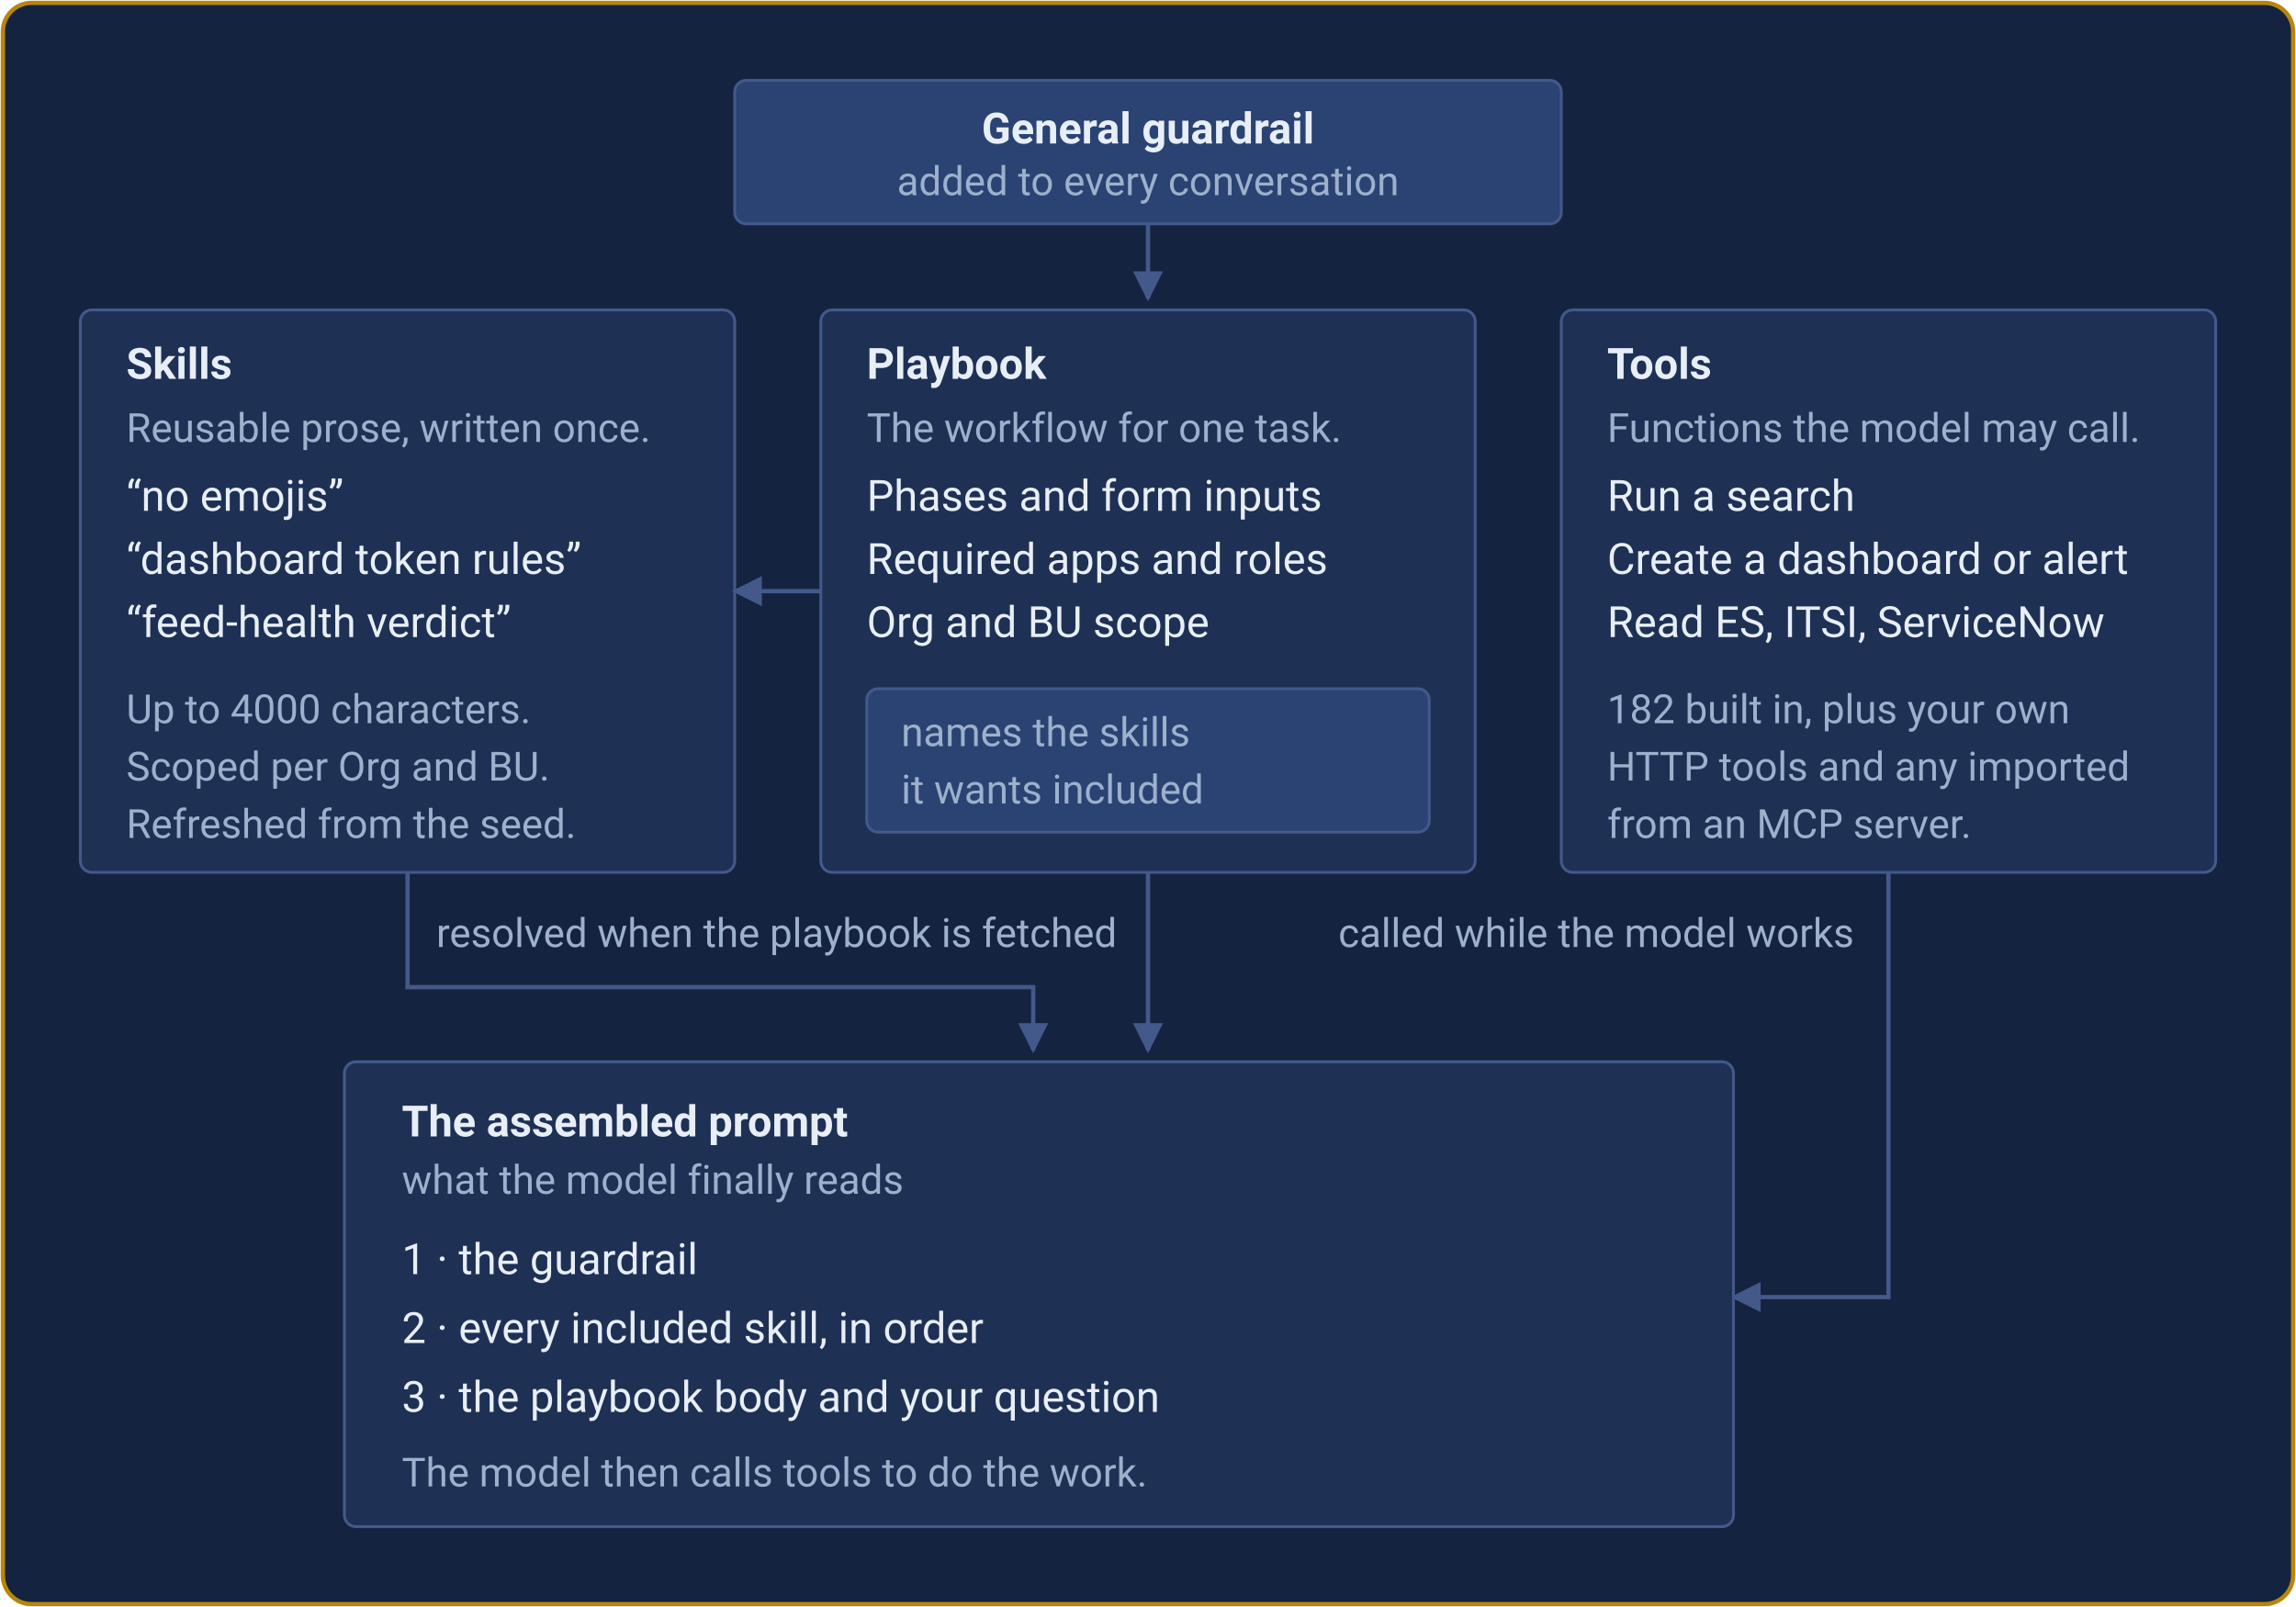
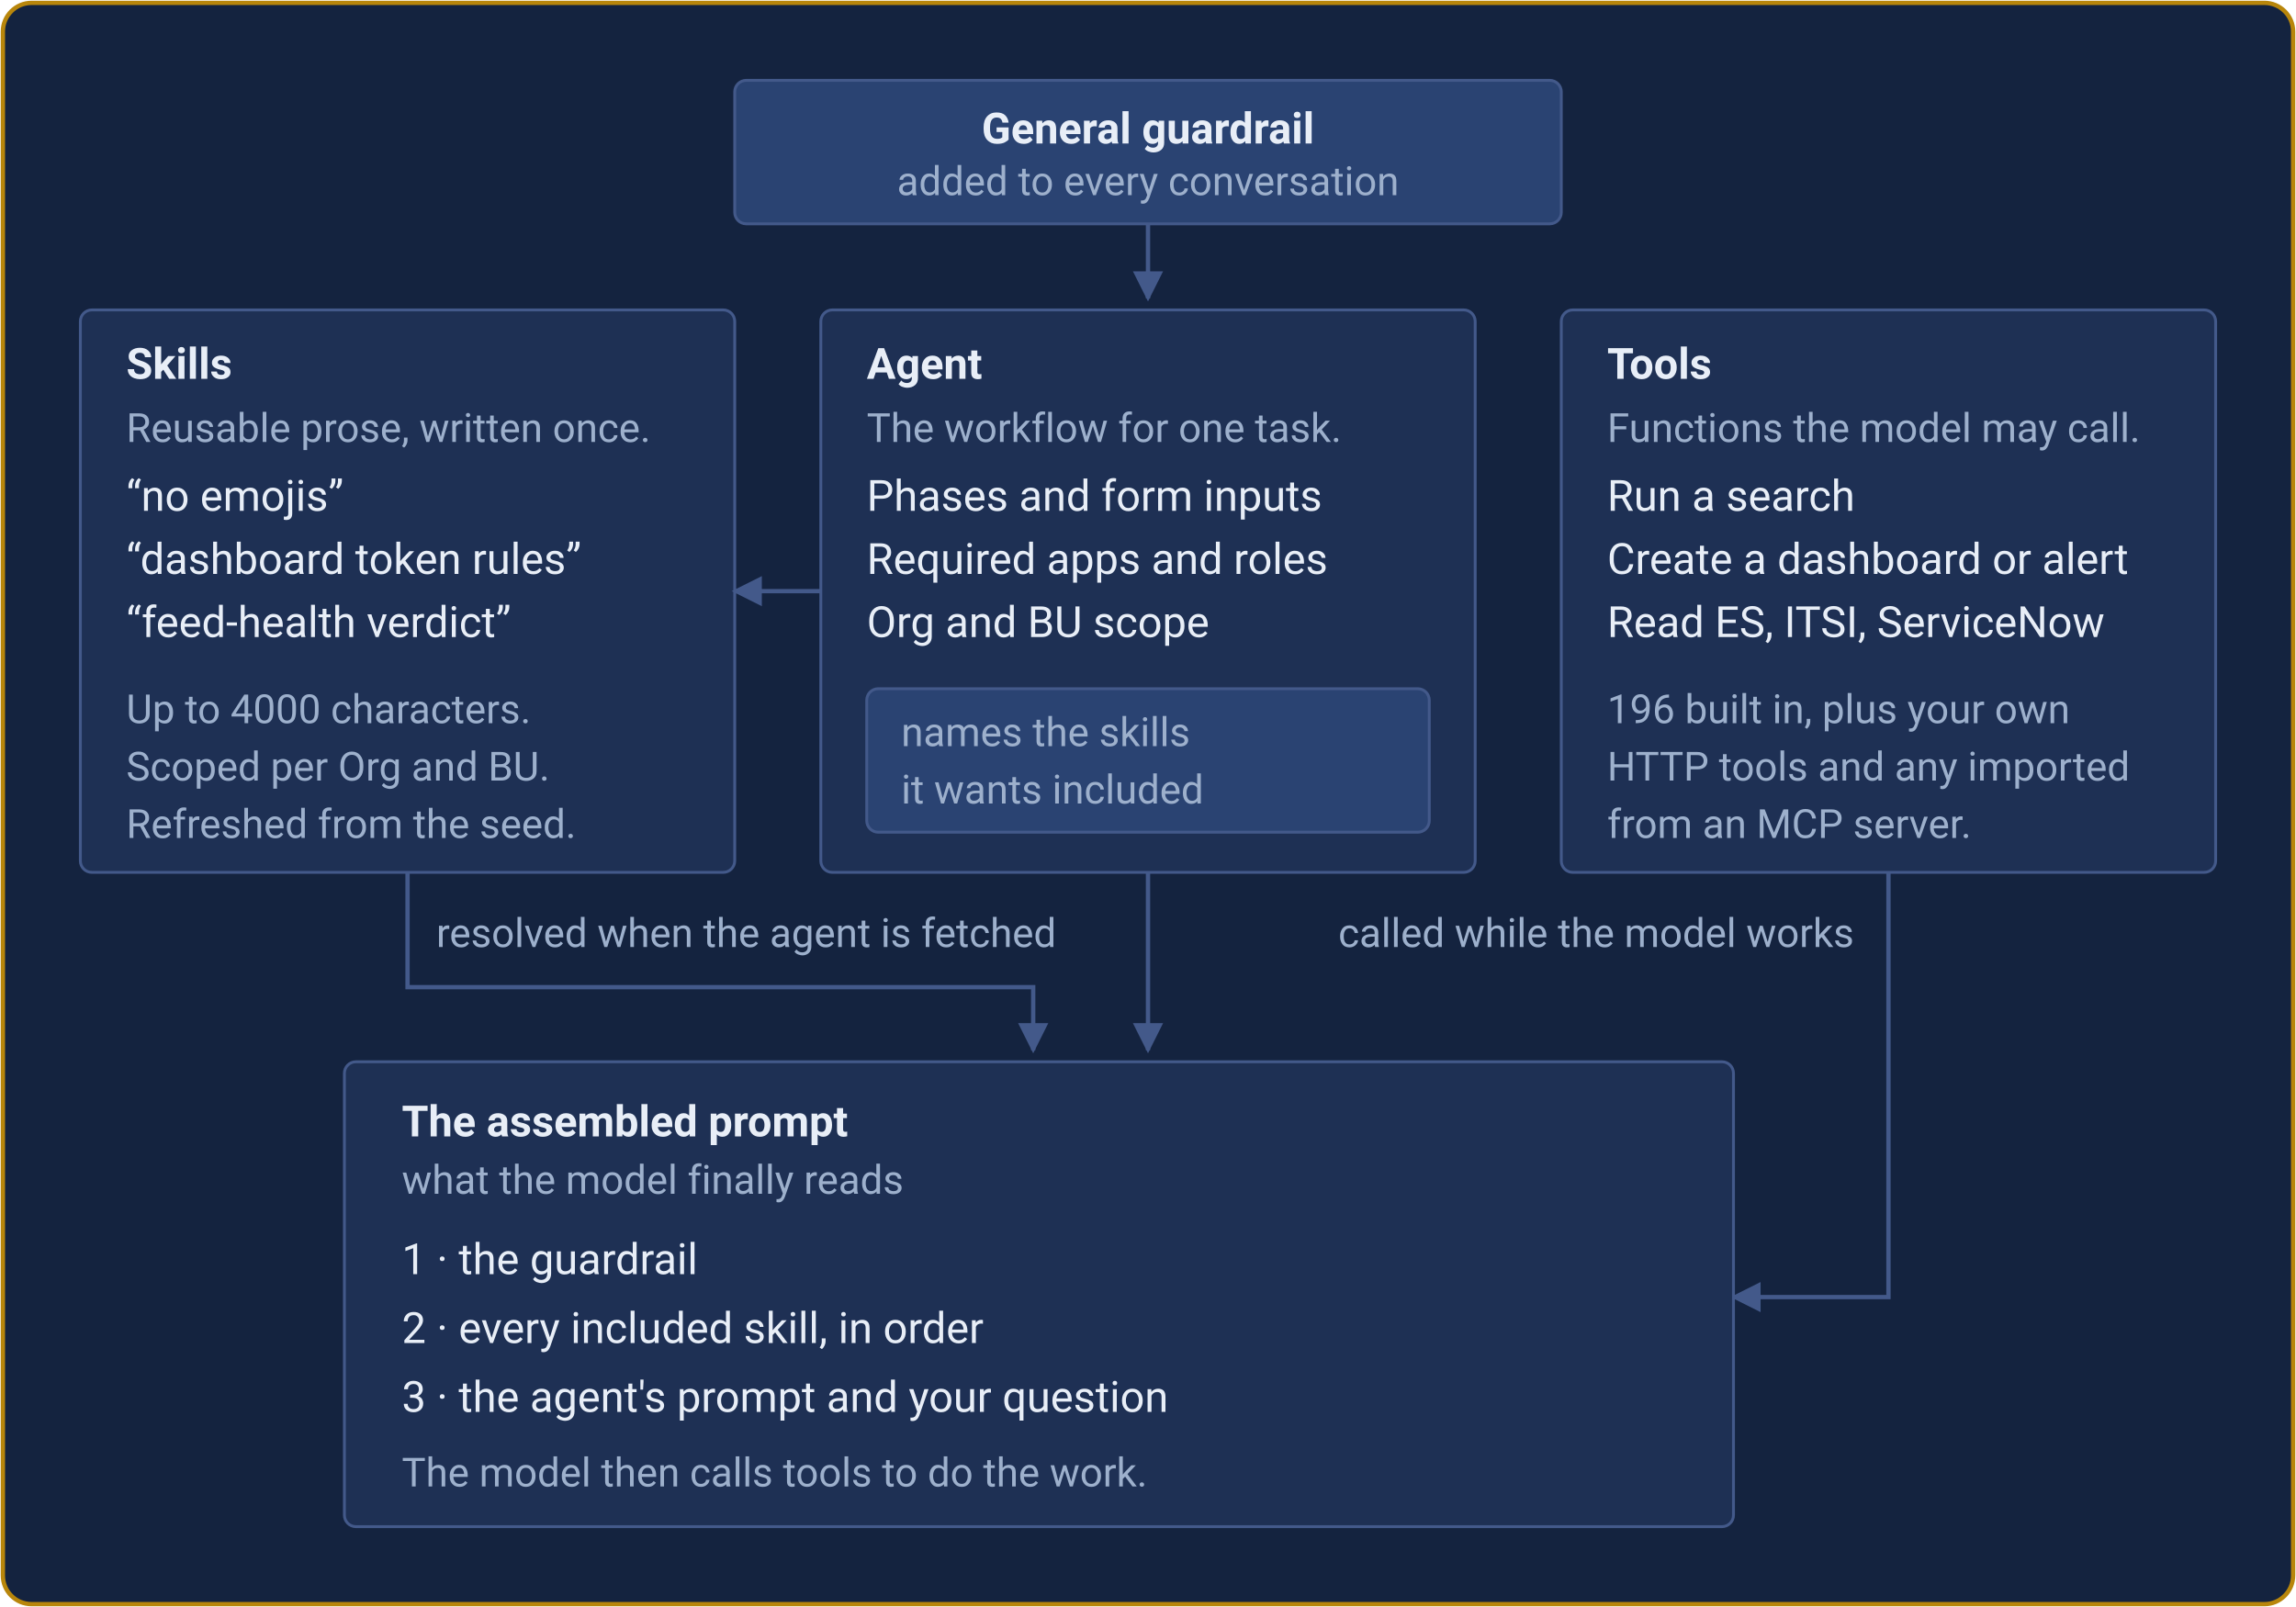
<svg xmlns="http://www.w3.org/2000/svg" viewBox="0 0 800 560" width="800" height="560" role="img" aria-labelledby="t d">
  <style>
    .lbl  { font-family: "IBM Plex Sans", system-ui, -apple-system, "Segoe UI", Roboto, Helvetica, Arial, sans-serif;
            font-size: 15px; fill: #e8eef7; }
    .hd   { font-family: "IBM Plex Sans", system-ui, -apple-system, "Segoe UI", Roboto, Helvetica, Arial, sans-serif;
            font-size: 15px; font-weight: 700; fill: #e8eef7; }
    .dim  { font-family: "IBM Plex Sans", system-ui, -apple-system, "Segoe UI", Roboto, Helvetica, Arial, sans-serif;
            font-size: 14px; fill: #9db0cc; }
    .edge { font-family: "IBM Plex Sans", system-ui, -apple-system, "Segoe UI", Roboto, Helvetica, Arial, sans-serif;
            font-size: 14px; fill: #9db0cc; }
    .reg  { fill: #1e3054; stroke: #43598a; stroke-width: 1; }
    .chip { fill: #2a4372; stroke: #43598a; stroke-width: 1; }
    .ln   { stroke: #43598a; stroke-width: 1.5; fill: none; }
  </style>
  <defs>
    <marker id="a" viewBox="0 0 10 10" refX="9" refY="5" markerWidth="7" markerHeight="7" orient="auto-start-reverse">
      <path d="M 0 0 L 10 5 L 0 10 z" fill="#43598a" />
    </marker>
  </defs>
  <rect x="1" y="1" width="798" height="558" rx="10" fill="#14233f" stroke="#b8860b" stroke-width="1.5" />
  <rect class="chip" x="256" y="28" width="288" height="50" rx="4" />
  <text class="hd" x="400" y="50" text-anchor="middle">General guardrail</text>
  <text class="dim" x="400" y="68" text-anchor="middle">added to every conversation</text>
  <path class="ln" d="M400 78 L400 104" marker-end="url(#a)" />
  <rect class="reg" x="28" y="108" width="228" height="196" rx="4" />
  <text class="hd" x="44" y="132">Skills</text>
  <text class="dim" x="44" y="154">Reusable prose, written once.</text>
  <text class="lbl" x="44" y="178">“no emojis”</text>
  <text class="lbl" x="44" y="200">“dashboard token rules”</text>
  <text class="lbl" x="44" y="222">“feed-health verdict”</text>
  <text class="dim" x="44" y="252">Up to 4000 characters.</text>
  <text class="dim" x="44" y="272">Scoped per Org and BU.</text>
  <text class="dim" x="44" y="292">Refreshed from the seed.</text>
  <rect class="reg" x="286" y="108" width="228" height="196" rx="4" />
-   <text class="hd" x="302" y="132">Playbook</text>
+   <text class="hd" x="302" y="132">Agent</text>
  <text class="dim" x="302" y="154">The workflow for one task.</text>
  <text class="lbl" x="302" y="178">Phases and form inputs</text>
  <text class="lbl" x="302" y="200">Required apps and roles</text>
  <text class="lbl" x="302" y="222">Org and BU scope</text>
  <rect class="chip" x="302" y="240" width="196" height="50" rx="4" />
  <text class="dim" x="314" y="260">names the skills</text>
  <text class="dim" x="314" y="280">it wants included</text>
  <rect class="reg" x="544" y="108" width="228" height="196" rx="4" />
  <text class="hd" x="560" y="132">Tools</text>
  <text class="dim" x="560" y="154">Functions the model may call.</text>
  <text class="lbl" x="560" y="178">Run a search</text>
  <text class="lbl" x="560" y="200">Create a dashboard or alert</text>
  <text class="lbl" x="560" y="222">Read ES, ITSI, ServiceNow</text>
-   <text class="dim" x="560" y="252">182 built in, plus your own</text>
+   <text class="dim" x="560" y="252">196 built in, plus your own</text>
  <text class="dim" x="560" y="272">HTTP tools and any imported</text>
  <text class="dim" x="560" y="292">from an MCP server.</text>
  <path class="ln" d="M286 206 L256 206" marker-end="url(#a)" />
  <path class="ln" d="M142 304 L142 344 L360 344 L360 366" marker-end="url(#a)" />
  <path class="ln" d="M400 304 L400 366" marker-end="url(#a)" />
-   <text class="edge" x="152" y="330">resolved when the playbook is fetched</text>
+   <text class="edge" x="152" y="330">resolved when the agent is fetched</text>
  <path class="ln" d="M658 304 L658 452 L604 452" marker-end="url(#a)" />
  <text class="edge" x="646" y="330" text-anchor="end">called while the model works</text>
  <rect class="reg" x="120" y="370" width="484" height="162" rx="4" />
  <text class="hd" x="140" y="396">The assembled prompt</text>
  <text class="dim" x="140" y="416">what the model finally reads</text>
  <text class="lbl" x="140" y="444">1 · the guardrail</text>
  <text class="lbl" x="140" y="468">2 · every included skill, in order</text>
-   <text class="lbl" x="140" y="492">3 · the playbook body and your question</text>
+   <text class="lbl" x="140" y="492">3 · the agent's prompt and your question</text>
  <text class="dim" x="140" y="518">The model then calls tools to do the work.</text>
</svg>
